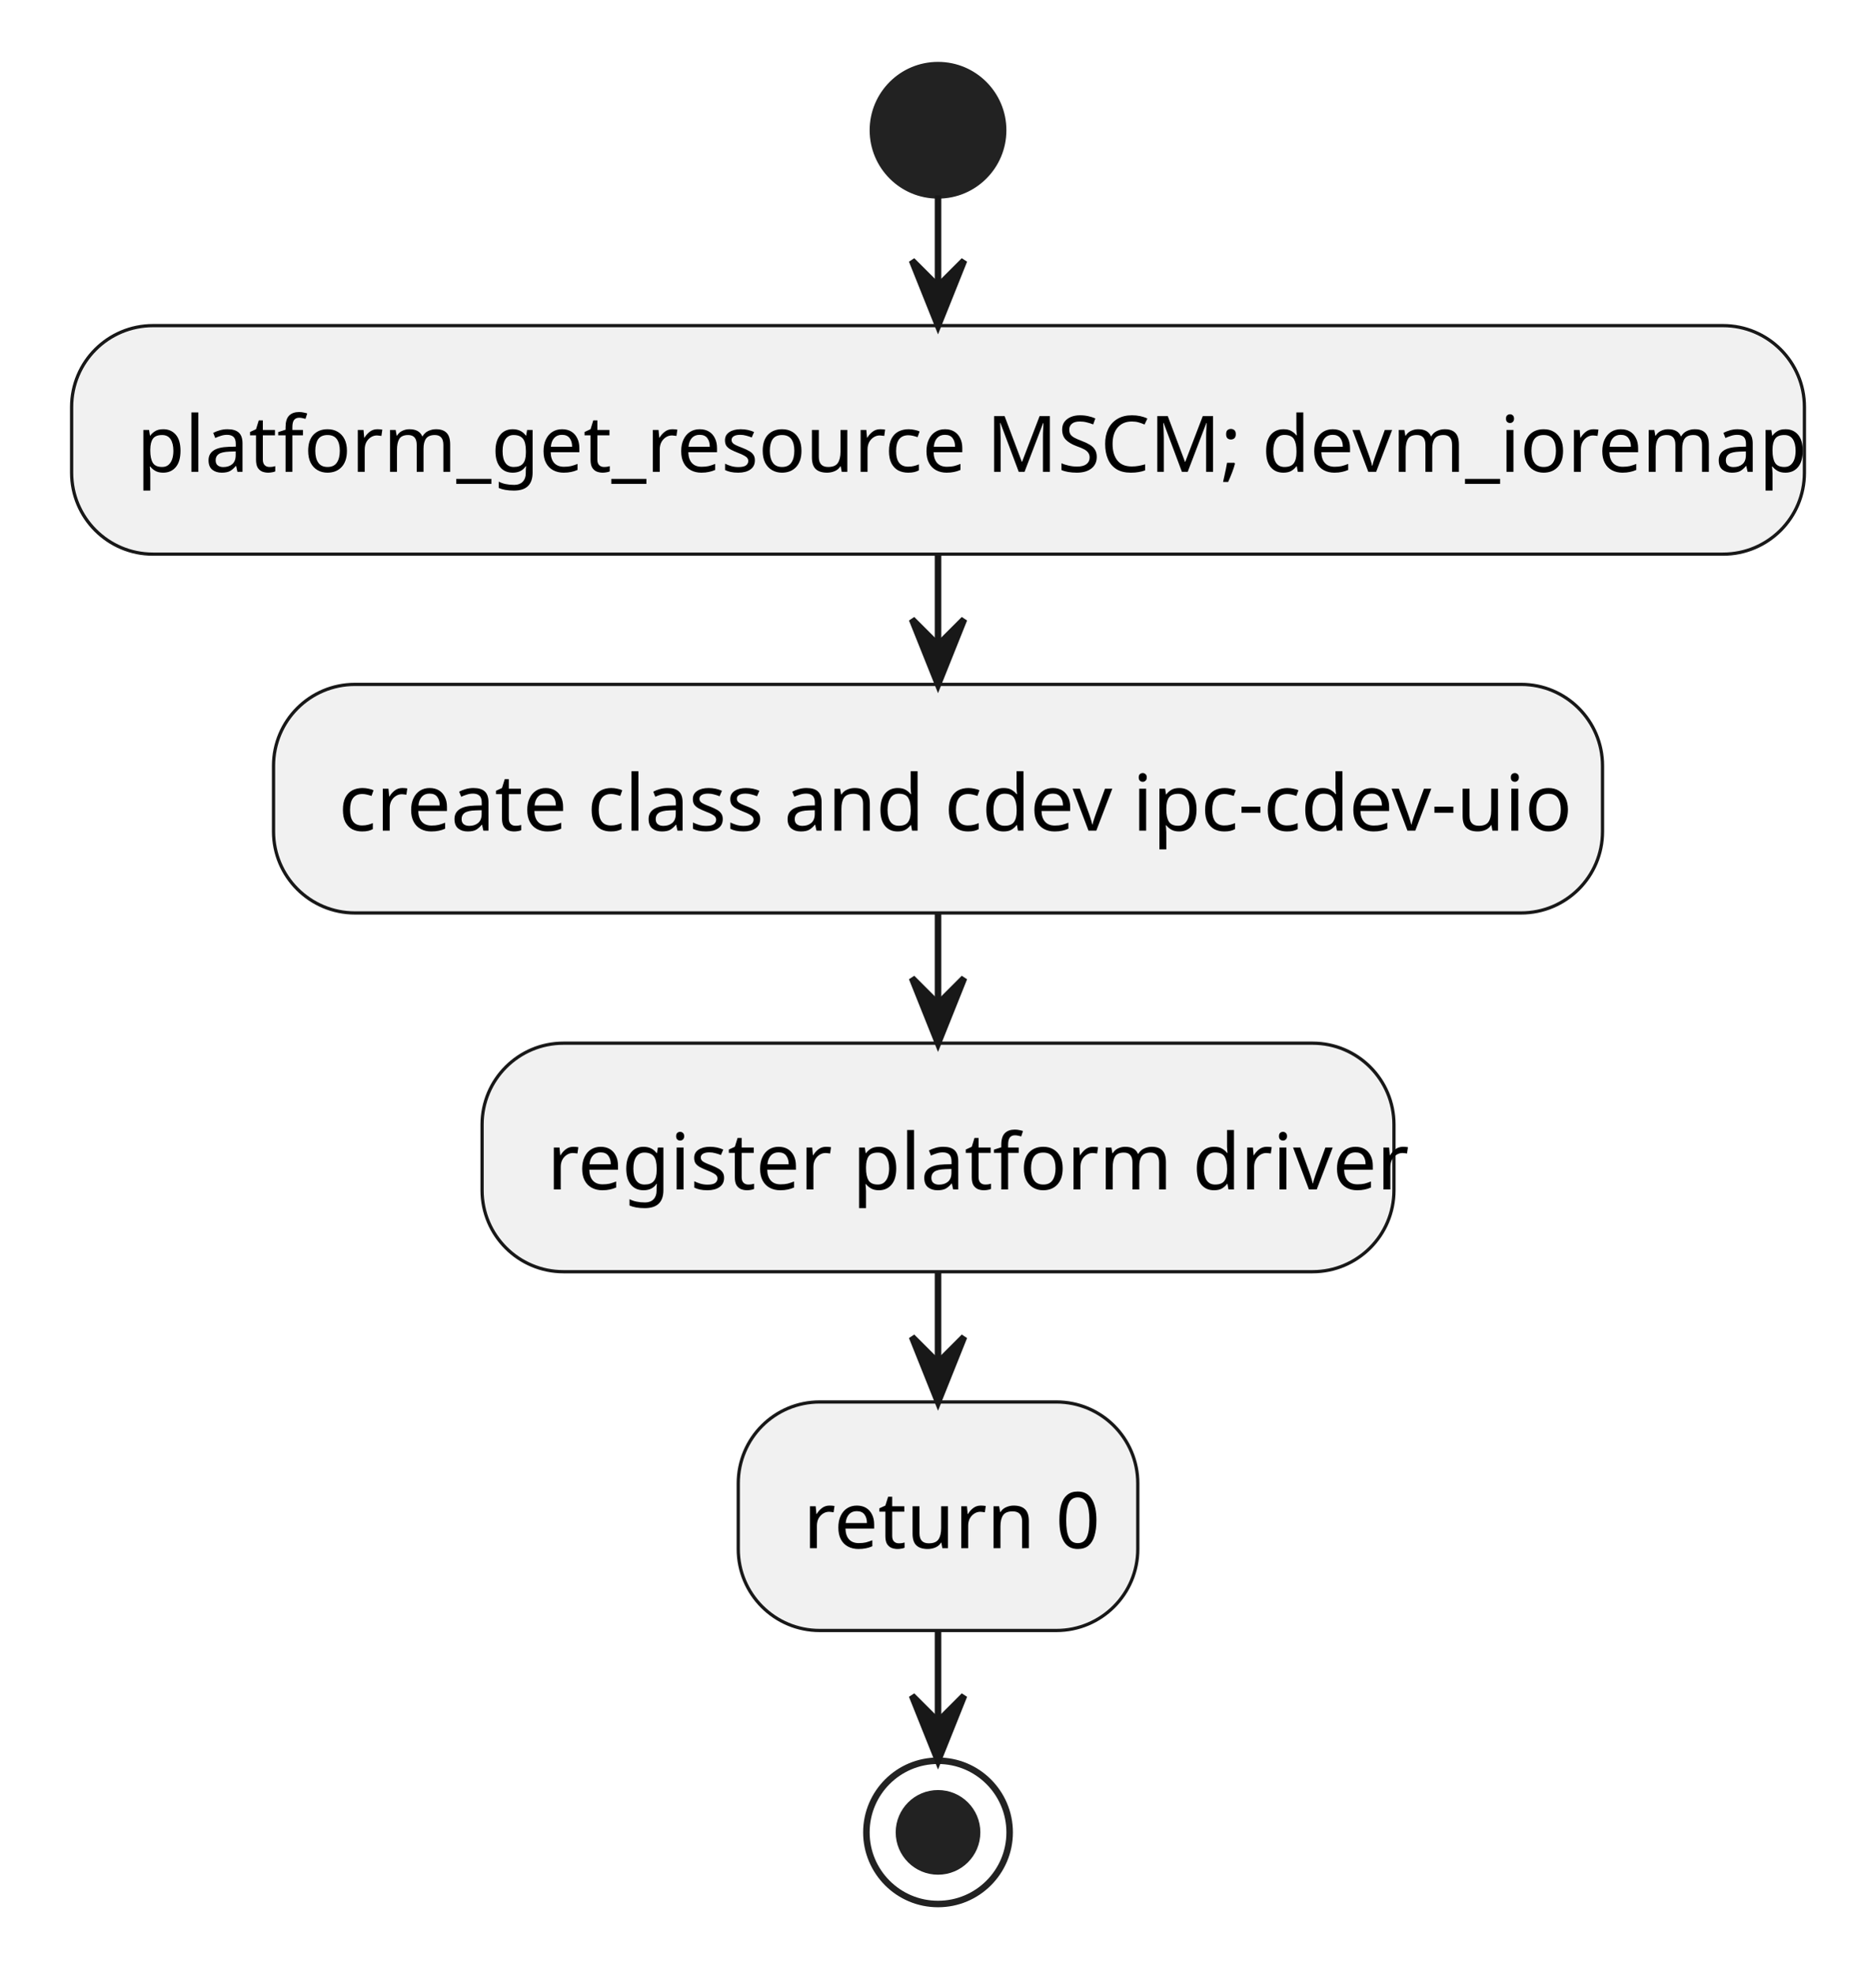
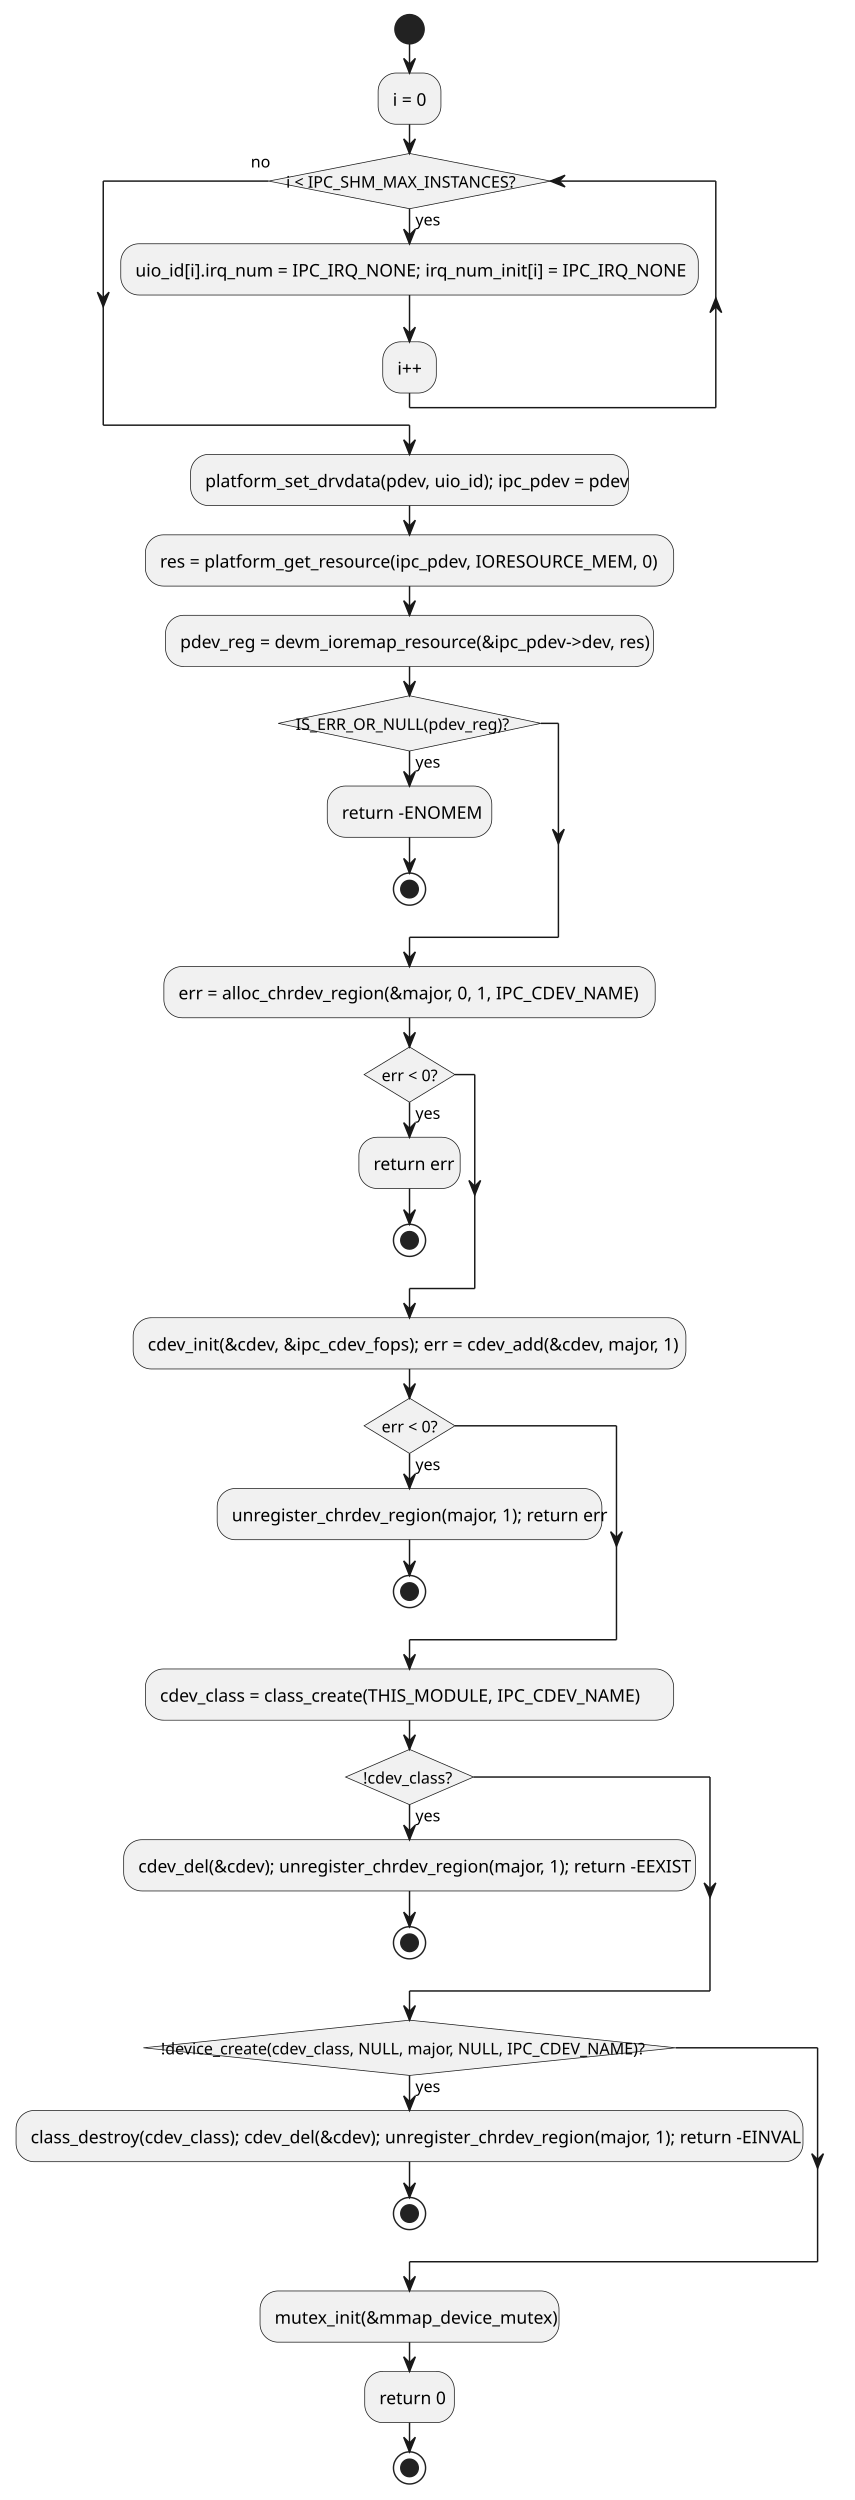
- <svg xmlns="http://www.w3.org/2000/svg" contentStyleType="text/css" data-diagram-type="ACTIVITY" height="303px" preserveAspectRatio="none" style="width:288px;height:303px;background:#FFFFFF;" version="1.1" viewBox="0 0 288 303" width="288px" zoomAndPan="magnify">
+ <svg xmlns="http://www.w3.org/2000/svg" contentStyleType="text/css" data-diagram-type="ACTIVITY" height="1712px" preserveAspectRatio="none" style="width:585px;height:1712px;background:#FFFFFF;" version="1.1" viewBox="0 0 585 1712" width="585px" zoomAndPan="magnify">
  <defs />
  <g>
-     <ellipse cx="144.05" cy="20" fill="#222222" rx="10" ry="10" style="stroke:#222222;stroke-width:1;" />
-     <rect fill="#F1F1F1" height="35.094" rx="12.5" ry="12.5" style="stroke:#181818;stroke-width:0.5;" width="266.1" x="11" y="50" />
-     <text fill="#000000" font-family="sans-serif" font-size="12" lengthAdjust="spacing" textLength="246.1" x="21" y="72.457">platform_get_resource MSCM; devm_ioremap</text>
-     <rect fill="#F1F1F1" height="35.094" rx="12.5" ry="12.5" style="stroke:#181818;stroke-width:0.5;" width="204.09" x="42.005" y="105.094" />
-     <text fill="#000000" font-family="sans-serif" font-size="12" lengthAdjust="spacing" textLength="184.09" x="52.005" y="127.551">create class and cdev ipc-cdev-uio</text>
-     <rect fill="#F1F1F1" height="35.094" rx="12.5" ry="12.5" style="stroke:#181818;stroke-width:0.5;" width="140.035" x="74.032" y="160.188" />
-     <text fill="#000000" font-family="sans-serif" font-size="12" lengthAdjust="spacing" textLength="120.035" x="84.032" y="182.644">register platform driver</text>
-     <rect fill="#F1F1F1" height="35.094" rx="12.5" ry="12.5" style="stroke:#181818;stroke-width:0.5;" width="61.355" x="113.372" y="215.281" />
-     <text fill="#000000" font-family="sans-serif" font-size="12" lengthAdjust="spacing" textLength="41.355" x="123.372" y="237.738">return 0</text>
-     <ellipse cx="144.05" cy="281.375" fill="none" rx="11" ry="11" style="stroke:#222222;stroke-width:1;" />
-     <ellipse cx="144.05" cy="281.375" fill="#222222" rx="6" ry="6" style="stroke:#222222;stroke-width:1;" />
-     <line style="stroke:#181818;stroke-width:1;" x1="144.05" x2="144.05" y1="30" y2="50" />
-     <polygon fill="#181818" points="140.05,40,144.05,50,148.05,40,144.05,44" style="stroke:#181818;stroke-width:1;" />
-     <line style="stroke:#181818;stroke-width:1;" x1="144.05" x2="144.05" y1="85.094" y2="105.094" />
-     <polygon fill="#181818" points="140.05,95.094,144.05,105.094,148.05,95.094,144.05,99.094" style="stroke:#181818;stroke-width:1;" />
-     <line style="stroke:#181818;stroke-width:1;" x1="144.05" x2="144.05" y1="140.188" y2="160.188" />
-     <polygon fill="#181818" points="140.05,150.188,144.05,160.188,148.05,150.188,144.05,154.188" style="stroke:#181818;stroke-width:1;" />
-     <line style="stroke:#181818;stroke-width:1;" x1="144.05" x2="144.05" y1="195.281" y2="215.281" />
-     <polygon fill="#181818" points="140.05,205.281,144.05,215.281,148.05,205.281,144.05,209.281" style="stroke:#181818;stroke-width:1;" />
-     <line style="stroke:#181818;stroke-width:1;" x1="144.05" x2="144.05" y1="250.375" y2="270.375" />
-     <polygon fill="#181818" points="140.05,260.375,144.05,270.375,148.05,260.375,144.05,264.375" style="stroke:#181818;stroke-width:1;" />
+     <ellipse cx="280.444" cy="20" fill="#222222" rx="10" ry="10" style="stroke:#222222;stroke-width:1;" />
+     <rect fill="#F1F1F1" height="35.094" rx="12.5" ry="12.5" style="stroke:#181818;stroke-width:0.5;" width="43.016" x="258.937" y="50" />
+     <text fill="#000000" font-family="sans-serif" font-size="12" lengthAdjust="spacing" textLength="23.016" x="268.937" y="72.457">i = 0</text>
+     <rect fill="#F1F1F1" height="35.094" rx="12.5" ry="12.5" style="stroke:#181818;stroke-width:0.5;" width="395.481" x="82.704" y="166.93" />
+     <text fill="#000000" font-family="sans-serif" font-size="12" lengthAdjust="spacing" textLength="375.481" x="92.704" y="189.387">uio_id[i].irq_num = IPC_IRQ_NONE; irq_num_init[i] = IPC_IRQ_NONE</text>
+     <rect fill="#F1F1F1" height="35.094" rx="12.5" ry="12.5" style="stroke:#181818;stroke-width:0.5;" width="36.682" x="262.103" y="234.065" />
+     <text fill="#000000" font-family="sans-serif" font-size="12" lengthAdjust="spacing" textLength="16.682" x="272.103" y="256.522">i++</text>
+     <polygon fill="#F1F1F1" points="280.444,105.094,376.956,124.012,280.444,142.93,183.933,124.012" style="stroke:#181818;stroke-width:0.5;" />
+     <text fill="#000000" font-family="sans-serif" font-size="11" lengthAdjust="spacing" textLength="17.118" x="284.444" y="154.349">yes</text>
+     <text fill="#000000" font-family="sans-serif" font-size="11" lengthAdjust="spacing" textLength="169.023" x="195.933" y="128.513">i &lt; IPC_SHM_MAX_INSTANCES?</text>
+     <text fill="#000000" font-family="sans-serif" font-size="11" lengthAdjust="spacing" textLength="12.235" x="171.697" y="114.677">no</text>
+     <rect fill="#F1F1F1" height="35.094" rx="12.5" ry="12.5" style="stroke:#181818;stroke-width:0.5;" width="299.838" x="130.525" y="311.158" />
+     <text fill="#000000" font-family="sans-serif" font-size="12" lengthAdjust="spacing" textLength="279.838" x="140.525" y="333.615">platform_set_drvdata(pdev, uio_id); ipc_pdev = pdev</text>
+     <rect fill="#F1F1F1" height="35.094" rx="12.5" ry="12.5" style="stroke:#181818;stroke-width:0.5;" width="361.795" x="99.547" y="366.252" />
+     <text fill="#000000" font-family="sans-serif" font-size="12" lengthAdjust="spacing" textLength="341.795" x="109.547" y="388.709">res = platform_get_resource(ipc_pdev, IORESOURCE_MEM, 0)</text>
+     <rect fill="#F1F1F1" height="35.094" rx="12.5" ry="12.5" style="stroke:#181818;stroke-width:0.5;" width="334.168" x="113.36" y="421.346" />
+     <text fill="#000000" font-family="sans-serif" font-size="12" lengthAdjust="spacing" textLength="314.168" x="123.36" y="443.803">pdev_reg = devm_ioremap_resource(&amp;ipc_pdev-&gt;dev, res)</text>
+     <rect fill="#F1F1F1" height="35.094" rx="12.5" ry="12.5" style="stroke:#181818;stroke-width:0.5;" width="112.678" x="224.106" y="538.275" />
+     <text fill="#000000" font-family="sans-serif" font-size="12" lengthAdjust="spacing" textLength="92.678" x="234.106" y="560.732">return -ENOMEM</text>
+     <ellipse cx="280.444" cy="608.863" fill="none" rx="11" ry="11" style="stroke:#222222;stroke-width:1;" />
+     <ellipse cx="280.444" cy="608.863" fill="#222222" rx="6" ry="6" style="stroke:#222222;stroke-width:1;" />
+     <polygon fill="#F1F1F1" points="280.444,476.44,370.398,495.357,280.444,514.275,190.491,495.357" style="stroke:#181818;stroke-width:0.5;" />
+     <text fill="#000000" font-family="sans-serif" font-size="11" lengthAdjust="spacing" textLength="17.118" x="284.444" y="525.694">yes</text>
+     <text fill="#000000" font-family="sans-serif" font-size="11" lengthAdjust="spacing" textLength="155.907" x="202.491" y="499.858">IS_ERR_OR_NULL(pdev_reg)?</text>
+     <rect fill="#F1F1F1" height="35.094" rx="12.5" ry="12.5" style="stroke:#181818;stroke-width:0.5;" width="336.459" x="112.215" y="661.863" />
+     <text fill="#000000" font-family="sans-serif" font-size="12" lengthAdjust="spacing" textLength="316.459" x="122.215" y="684.32">err = alloc_chrdev_region(&amp;major, 0, 1, IPC_CDEV_NAME)</text>
+     <rect fill="#F1F1F1" height="35.094" rx="12.5" ry="12.5" style="stroke:#181818;stroke-width:0.5;" width="69.348" x="245.77" y="778.793" />
+     <text fill="#000000" font-family="sans-serif" font-size="12" lengthAdjust="spacing" textLength="49.348" x="255.77" y="801.25">return err</text>
+     <ellipse cx="280.444" cy="849.381" fill="none" rx="11" ry="11" style="stroke:#222222;stroke-width:1;" />
+     <ellipse cx="280.444" cy="849.381" fill="#222222" rx="6" ry="6" style="stroke:#222222;stroke-width:1;" />
+     <polygon fill="#F1F1F1" points="280.444,716.957,311.552,735.875,280.444,754.793,249.337,735.875" style="stroke:#181818;stroke-width:0.5;" />
+     <text fill="#000000" font-family="sans-serif" font-size="11" lengthAdjust="spacing" textLength="17.118" x="284.444" y="766.212">yes</text>
+     <text fill="#000000" font-family="sans-serif" font-size="11" lengthAdjust="spacing" textLength="38.215" x="261.337" y="740.376">err &lt; 0?</text>
+     <rect fill="#F1F1F1" height="35.094" rx="12.5" ry="12.5" style="stroke:#181818;stroke-width:0.5;" width="378.506" x="91.191" y="902.381" />
+     <text fill="#000000" font-family="sans-serif" font-size="12" lengthAdjust="spacing" textLength="358.506" x="101.191" y="924.838">cdev_init(&amp;cdev, &amp;ipc_cdev_fops); err = cdev_add(&amp;cdev, major, 1)</text>
+     <rect fill="#F1F1F1" height="35.094" rx="12.5" ry="12.5" style="stroke:#181818;stroke-width:0.5;" width="263.44" x="148.725" y="1019.311" />
+     <text fill="#000000" font-family="sans-serif" font-size="12" lengthAdjust="spacing" textLength="243.44" x="158.725" y="1041.768">unregister_chrdev_region(major, 1); return err</text>
+     <ellipse cx="280.444" cy="1089.898" fill="none" rx="11" ry="11" style="stroke:#222222;stroke-width:1;" />
+     <ellipse cx="280.444" cy="1089.898" fill="#222222" rx="6" ry="6" style="stroke:#222222;stroke-width:1;" />
+     <polygon fill="#F1F1F1" points="280.444,957.475,311.552,976.393,280.444,995.311,249.337,976.393" style="stroke:#181818;stroke-width:0.5;" />
+     <text fill="#000000" font-family="sans-serif" font-size="11" lengthAdjust="spacing" textLength="17.118" x="284.444" y="1006.73">yes</text>
+     <text fill="#000000" font-family="sans-serif" font-size="11" lengthAdjust="spacing" textLength="38.215" x="261.337" y="980.894">err &lt; 0?</text>
+     <rect fill="#F1F1F1" height="35.094" rx="12.5" ry="12.5" style="stroke:#181818;stroke-width:0.5;" width="361.772" x="99.559" y="1142.898" />
+     <text fill="#000000" font-family="sans-serif" font-size="12" lengthAdjust="spacing" textLength="341.772" x="109.559" y="1165.355">cdev_class = class_create(THIS_MODULE, IPC_CDEV_NAME)</text>
+     <rect fill="#F1F1F1" height="35.094" rx="12.5" ry="12.5" style="stroke:#181818;stroke-width:0.5;" width="391.496" x="84.696" y="1259.828" />
+     <text fill="#000000" font-family="sans-serif" font-size="12" lengthAdjust="spacing" textLength="371.496" x="94.696" y="1282.285">cdev_del(&amp;cdev); unregister_chrdev_region(major, 1); return -EEXIST</text>
+     <ellipse cx="280.444" cy="1330.416" fill="none" rx="11" ry="11" style="stroke:#222222;stroke-width:1;" />
+     <ellipse cx="280.444" cy="1330.416" fill="#222222" rx="6" ry="6" style="stroke:#222222;stroke-width:1;" />
+     <polygon fill="#F1F1F1" points="280.444,1197.992,324.238,1216.91,280.444,1235.828,236.65,1216.91" style="stroke:#181818;stroke-width:0.5;" />
+     <text fill="#000000" font-family="sans-serif" font-size="11" lengthAdjust="spacing" textLength="17.118" x="284.444" y="1247.247">yes</text>
+     <text fill="#000000" font-family="sans-serif" font-size="11" lengthAdjust="spacing" textLength="63.588" x="248.65" y="1221.411">!cdev_class?</text>
+     <rect fill="#F1F1F1" height="35.094" rx="12.5" ry="12.5" style="stroke:#181818;stroke-width:0.5;" width="538.889" x="11" y="1445.252" />
+     <text fill="#000000" font-family="sans-serif" font-size="12" lengthAdjust="spacing" textLength="518.889" x="21" y="1467.709">class_destroy(cdev_class); cdev_del(&amp;cdev); unregister_chrdev_region(major, 1); return -EINVAL</text>
+     <ellipse cx="280.444" cy="1515.84" fill="none" rx="11" ry="11" style="stroke:#222222;stroke-width:1;" />
+     <ellipse cx="280.444" cy="1515.84" fill="#222222" rx="6" ry="6" style="stroke:#222222;stroke-width:1;" />
+     <polygon fill="#F1F1F1" points="280.444,1383.416,462.703,1402.334,280.444,1421.252,98.186,1402.334" style="stroke:#181818;stroke-width:0.5;" />
+     <text fill="#000000" font-family="sans-serif" font-size="11" lengthAdjust="spacing" textLength="17.118" x="284.444" y="1432.671">yes</text>
+     <text fill="#000000" font-family="sans-serif" font-size="11" lengthAdjust="spacing" textLength="340.517" x="110.186" y="1406.835">!device_create(cdev_class, NULL, major, NULL, IPC_CDEV_NAME)?</text>
+     <rect fill="#F1F1F1" height="35.094" rx="12.5" ry="12.5" style="stroke:#181818;stroke-width:0.5;" width="204.74" x="178.074" y="1568.84" />
+     <text fill="#000000" font-family="sans-serif" font-size="12" lengthAdjust="spacing" textLength="184.74" x="188.074" y="1591.297">mutex_init(&amp;mmap_device_mutex)</text>
+     <rect fill="#F1F1F1" height="35.094" rx="12.5" ry="12.5" style="stroke:#181818;stroke-width:0.5;" width="61.355" x="249.767" y="1623.934" />
+     <text fill="#000000" font-family="sans-serif" font-size="12" lengthAdjust="spacing" textLength="41.355" x="259.767" y="1646.391">return 0</text>
+     <ellipse cx="280.444" cy="1690.027" fill="none" rx="11" ry="11" style="stroke:#222222;stroke-width:1;" />
+     <ellipse cx="280.444" cy="1690.027" fill="#222222" rx="6" ry="6" style="stroke:#222222;stroke-width:1;" />
+     <line style="stroke:#181818;stroke-width:1;" x1="280.444" x2="280.444" y1="30" y2="50" />
+     <polygon fill="#181818" points="276.444,40,280.444,50,284.444,40,280.444,44" style="stroke:#181818;stroke-width:1;" />
+     <line style="stroke:#181818;stroke-width:1;" x1="280.444" x2="280.444" y1="202.023" y2="234.065" />
+     <polygon fill="#181818" points="276.444,224.065,280.444,234.065,284.444,224.065,280.444,228.065" style="stroke:#181818;stroke-width:1;" />
+     <line style="stroke:#181818;stroke-width:1;" x1="280.444" x2="280.444" y1="142.93" y2="166.93" />
+     <polygon fill="#181818" points="276.444,156.93,280.444,166.93,284.444,156.93,280.444,160.93" style="stroke:#181818;stroke-width:1;" />
+     <line style="stroke:#181818;stroke-width:1;" x1="280.444" x2="280.444" y1="269.158" y2="279.158" />
+     <line style="stroke:#181818;stroke-width:1;" x1="280.444" x2="490.185" y1="279.158" y2="279.158" />
+     <polygon fill="#181818" points="486.185,214.065,490.185,204.065,494.185,214.065,490.185,210.065" style="stroke:#181818;stroke-width:1;" />
+     <line style="stroke:#181818;stroke-width:1;" x1="490.185" x2="490.185" y1="124.012" y2="279.158" />
+     <line style="stroke:#181818;stroke-width:1;" x1="490.185" x2="376.956" y1="124.012" y2="124.012" />
+     <polygon fill="#181818" points="386.956,120.012,376.956,124.012,386.956,128.012,382.956,124.012" style="stroke:#181818;stroke-width:1;" />
+     <line style="stroke:#181818;stroke-width:1;" x1="183.933" x2="70.704" y1="124.012" y2="124.012" />
+     <polygon fill="#181818" points="66.704,200.065,70.704,210.065,74.704,200.065,70.704,204.065" style="stroke:#181818;stroke-width:1;" />
+     <line style="stroke:#181818;stroke-width:1;" x1="70.704" x2="70.704" y1="124.012" y2="291.158" />
+     <line style="stroke:#181818;stroke-width:1;" x1="70.704" x2="280.444" y1="291.158" y2="291.158" />
+     <line style="stroke:#181818;stroke-width:1;" x1="280.444" x2="280.444" y1="291.158" y2="311.158" />
+     <polygon fill="#181818" points="276.444,301.158,280.444,311.158,284.444,301.158,280.444,305.158" style="stroke:#181818;stroke-width:1;" />
+     <line style="stroke:#181818;stroke-width:1;" x1="280.444" x2="280.444" y1="85.094" y2="105.094" />
+     <polygon fill="#181818" points="276.444,95.094,280.444,105.094,284.444,95.094,280.444,99.094" style="stroke:#181818;stroke-width:1;" />
+     <line style="stroke:#181818;stroke-width:1;" x1="280.444" x2="280.444" y1="346.252" y2="366.252" />
+     <polygon fill="#181818" points="276.444,356.252,280.444,366.252,284.444,356.252,280.444,360.252" style="stroke:#181818;stroke-width:1;" />
+     <line style="stroke:#181818;stroke-width:1;" x1="280.444" x2="280.444" y1="401.346" y2="421.346" />
+     <polygon fill="#181818" points="276.444,411.346,280.444,421.346,284.444,411.346,280.444,415.346" style="stroke:#181818;stroke-width:1;" />
+     <line style="stroke:#181818;stroke-width:1;" x1="280.444" x2="280.444" y1="573.369" y2="597.863" />
+     <polygon fill="#181818" points="276.444,587.863,280.444,597.863,284.444,587.863,280.444,591.863" style="stroke:#181818;stroke-width:1;" />
+     <line style="stroke:#181818;stroke-width:1;" x1="280.444" x2="280.444" y1="514.275" y2="538.275" />
+     <polygon fill="#181818" points="276.444,528.275,280.444,538.275,284.444,528.275,280.444,532.275" style="stroke:#181818;stroke-width:1;" />
+     <line style="stroke:#181818;stroke-width:1;" x1="370.398" x2="382.398" y1="495.357" y2="495.357" />
+     <polygon fill="#181818" points="378.398,567.863,382.398,577.863,386.398,567.863,382.398,571.863" style="stroke:#181818;stroke-width:1;" />
+     <line style="stroke:#181818;stroke-width:1;" x1="382.398" x2="382.398" y1="495.357" y2="641.863" />
+     <line style="stroke:#181818;stroke-width:1;" x1="382.398" x2="280.444" y1="641.863" y2="641.863" />
+     <line style="stroke:#181818;stroke-width:1;" x1="280.444" x2="280.444" y1="641.863" y2="661.863" />
+     <polygon fill="#181818" points="276.444,651.863,280.444,661.863,284.444,651.863,280.444,655.863" style="stroke:#181818;stroke-width:1;" />
+     <line style="stroke:#181818;stroke-width:1;" x1="280.444" x2="280.444" y1="456.44" y2="476.44" />
+     <polygon fill="#181818" points="276.444,466.44,280.444,476.44,284.444,466.44,280.444,470.44" style="stroke:#181818;stroke-width:1;" />
+     <line style="stroke:#181818;stroke-width:1;" x1="280.444" x2="280.444" y1="813.887" y2="838.381" />
+     <polygon fill="#181818" points="276.444,828.381,280.444,838.381,284.444,828.381,280.444,832.381" style="stroke:#181818;stroke-width:1;" />
+     <line style="stroke:#181818;stroke-width:1;" x1="280.444" x2="280.444" y1="754.793" y2="778.793" />
+     <polygon fill="#181818" points="276.444,768.793,280.444,778.793,284.444,768.793,280.444,772.793" style="stroke:#181818;stroke-width:1;" />
+     <line style="stroke:#181818;stroke-width:1;" x1="311.552" x2="325.118" y1="735.875" y2="735.875" />
+     <polygon fill="#181818" points="321.118,808.381,325.118,818.381,329.118,808.381,325.118,812.381" style="stroke:#181818;stroke-width:1;" />
+     <line style="stroke:#181818;stroke-width:1;" x1="325.118" x2="325.118" y1="735.875" y2="882.381" />
+     <line style="stroke:#181818;stroke-width:1;" x1="325.118" x2="280.444" y1="882.381" y2="882.381" />
+     <line style="stroke:#181818;stroke-width:1;" x1="280.444" x2="280.444" y1="882.381" y2="902.381" />
+     <polygon fill="#181818" points="276.444,892.381,280.444,902.381,284.444,892.381,280.444,896.381" style="stroke:#181818;stroke-width:1;" />
+     <line style="stroke:#181818;stroke-width:1;" x1="280.444" x2="280.444" y1="696.957" y2="716.957" />
+     <polygon fill="#181818" points="276.444,706.957,280.444,716.957,284.444,706.957,280.444,710.957" style="stroke:#181818;stroke-width:1;" />
+     <line style="stroke:#181818;stroke-width:1;" x1="280.444" x2="280.444" y1="1054.404" y2="1078.898" />
+     <polygon fill="#181818" points="276.444,1068.898,280.444,1078.898,284.444,1068.898,280.444,1072.898" style="stroke:#181818;stroke-width:1;" />
+     <line style="stroke:#181818;stroke-width:1;" x1="280.444" x2="280.444" y1="995.311" y2="1019.311" />
+     <polygon fill="#181818" points="276.444,1009.311,280.444,1019.311,284.444,1009.311,280.444,1013.311" style="stroke:#181818;stroke-width:1;" />
+     <line style="stroke:#181818;stroke-width:1;" x1="311.552" x2="422.164" y1="976.393" y2="976.393" />
+     <polygon fill="#181818" points="418.164,1048.898,422.164,1058.898,426.164,1048.898,422.164,1052.898" style="stroke:#181818;stroke-width:1;" />
+     <line style="stroke:#181818;stroke-width:1;" x1="422.164" x2="422.164" y1="976.393" y2="1122.898" />
+     <line style="stroke:#181818;stroke-width:1;" x1="422.164" x2="280.444" y1="1122.898" y2="1122.898" />
+     <line style="stroke:#181818;stroke-width:1;" x1="280.444" x2="280.444" y1="1122.898" y2="1142.898" />
+     <polygon fill="#181818" points="276.444,1132.898,280.444,1142.898,284.444,1132.898,280.444,1136.898" style="stroke:#181818;stroke-width:1;" />
+     <line style="stroke:#181818;stroke-width:1;" x1="280.444" x2="280.444" y1="937.475" y2="957.475" />
+     <polygon fill="#181818" points="276.444,947.475,280.444,957.475,284.444,947.475,280.444,951.475" style="stroke:#181818;stroke-width:1;" />
+     <line style="stroke:#181818;stroke-width:1;" x1="280.444" x2="280.444" y1="1294.922" y2="1319.416" />
+     <polygon fill="#181818" points="276.444,1309.416,280.444,1319.416,284.444,1309.416,280.444,1313.416" style="stroke:#181818;stroke-width:1;" />
+     <line style="stroke:#181818;stroke-width:1;" x1="280.444" x2="280.444" y1="1235.828" y2="1259.828" />
+     <polygon fill="#181818" points="276.444,1249.828,280.444,1259.828,284.444,1249.828,280.444,1253.828" style="stroke:#181818;stroke-width:1;" />
+     <line style="stroke:#181818;stroke-width:1;" x1="324.238" x2="486.192" y1="1216.91" y2="1216.91" />
+     <polygon fill="#181818" points="482.192,1289.416,486.192,1299.416,490.192,1289.416,486.192,1293.416" style="stroke:#181818;stroke-width:1;" />
+     <line style="stroke:#181818;stroke-width:1;" x1="486.192" x2="486.192" y1="1216.91" y2="1363.416" />
+     <line style="stroke:#181818;stroke-width:1;" x1="486.192" x2="280.444" y1="1363.416" y2="1363.416" />
+     <line style="stroke:#181818;stroke-width:1;" x1="280.444" x2="280.444" y1="1363.416" y2="1383.416" />
+     <polygon fill="#181818" points="276.444,1373.416,280.444,1383.416,284.444,1373.416,280.444,1377.416" style="stroke:#181818;stroke-width:1;" />
+     <line style="stroke:#181818;stroke-width:1;" x1="280.444" x2="280.444" y1="1177.992" y2="1197.992" />
+     <polygon fill="#181818" points="276.444,1187.992,280.444,1197.992,284.444,1187.992,280.444,1191.992" style="stroke:#181818;stroke-width:1;" />
+     <line style="stroke:#181818;stroke-width:1;" x1="280.444" x2="280.444" y1="1480.346" y2="1504.84" />
+     <polygon fill="#181818" points="276.444,1494.84,280.444,1504.84,284.444,1494.84,280.444,1498.84" style="stroke:#181818;stroke-width:1;" />
+     <line style="stroke:#181818;stroke-width:1;" x1="280.444" x2="280.444" y1="1421.252" y2="1445.252" />
+     <polygon fill="#181818" points="276.444,1435.252,280.444,1445.252,284.444,1435.252,280.444,1439.252" style="stroke:#181818;stroke-width:1;" />
+     <line style="stroke:#181818;stroke-width:1;" x1="462.703" x2="559.889" y1="1402.334" y2="1402.334" />
+     <polygon fill="#181818" points="555.889,1474.84,559.889,1484.84,563.889,1474.84,559.889,1478.84" style="stroke:#181818;stroke-width:1;" />
+     <line style="stroke:#181818;stroke-width:1;" x1="559.889" x2="559.889" y1="1402.334" y2="1548.84" />
+     <line style="stroke:#181818;stroke-width:1;" x1="559.889" x2="280.444" y1="1548.84" y2="1548.84" />
+     <line style="stroke:#181818;stroke-width:1;" x1="280.444" x2="280.444" y1="1548.84" y2="1568.84" />
+     <polygon fill="#181818" points="276.444,1558.84,280.444,1568.84,284.444,1558.84,280.444,1562.84" style="stroke:#181818;stroke-width:1;" />
+     <line style="stroke:#181818;stroke-width:1;" x1="280.444" x2="280.444" y1="1603.934" y2="1623.934" />
+     <polygon fill="#181818" points="276.444,1613.934,280.444,1623.934,284.444,1613.934,280.444,1617.934" style="stroke:#181818;stroke-width:1;" />
+     <line style="stroke:#181818;stroke-width:1;" x1="280.444" x2="280.444" y1="1659.027" y2="1679.027" />
+     <polygon fill="#181818" points="276.444,1669.027,280.444,1679.027,284.444,1669.027,280.444,1673.027" style="stroke:#181818;stroke-width:1;" />
  </g>
</svg>
